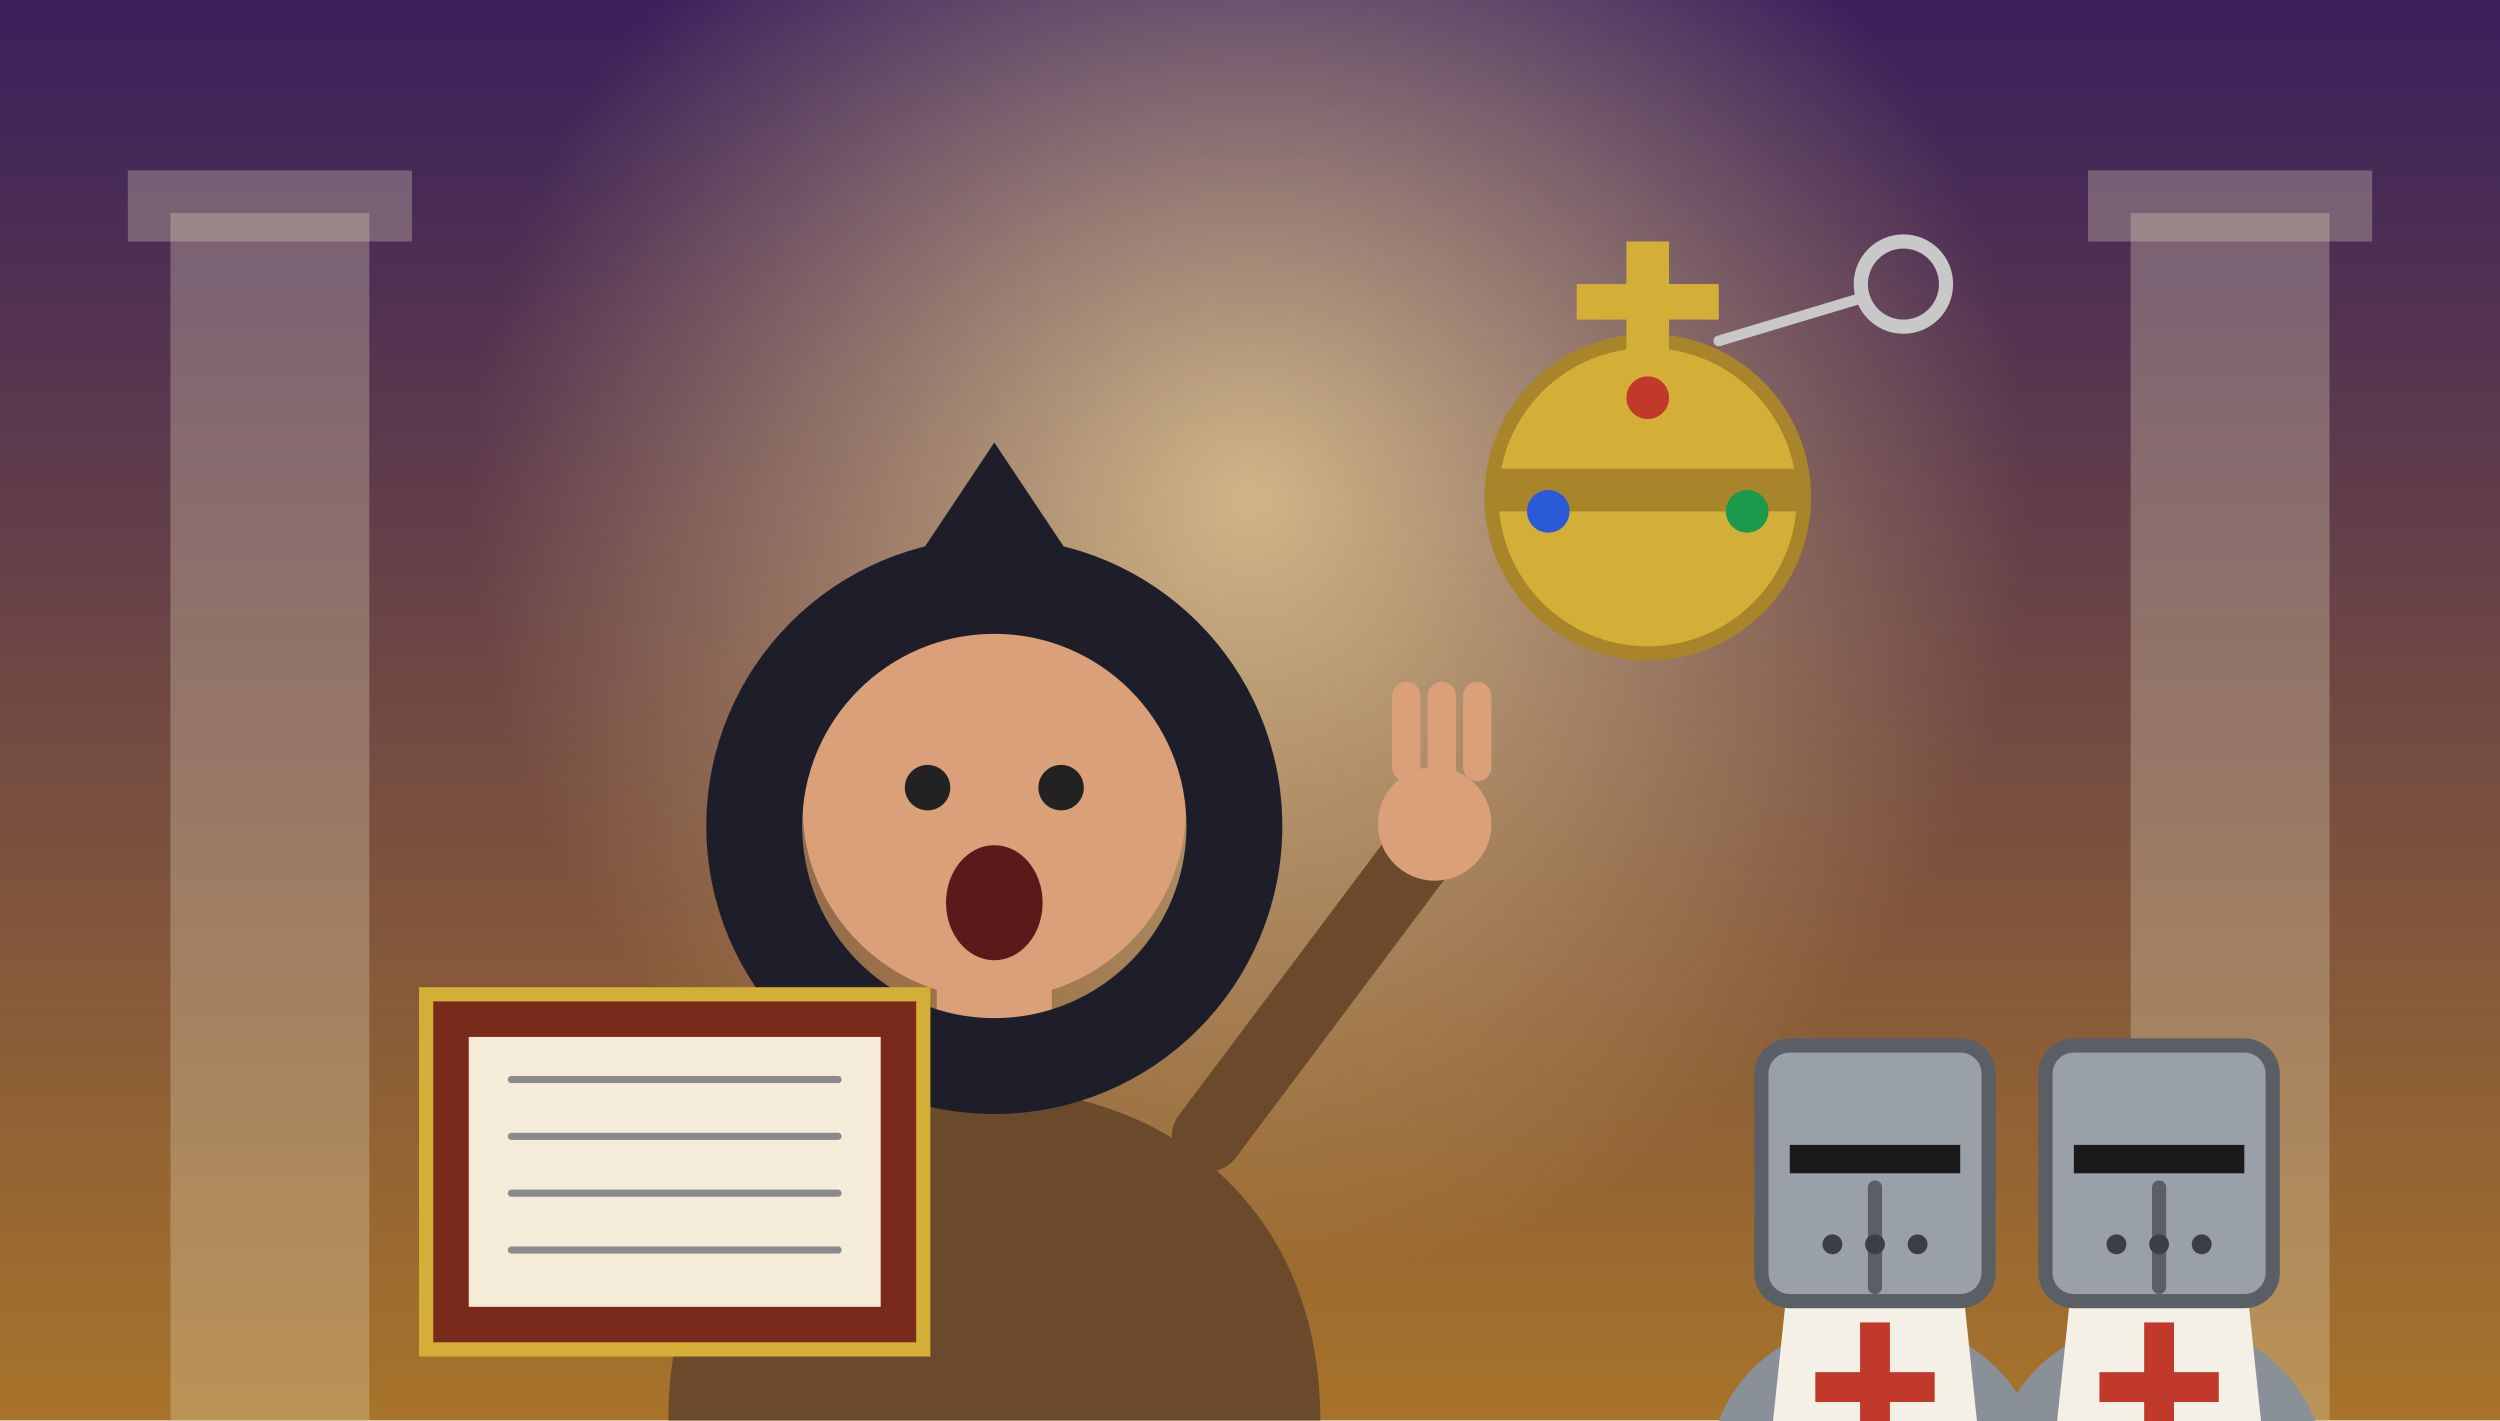
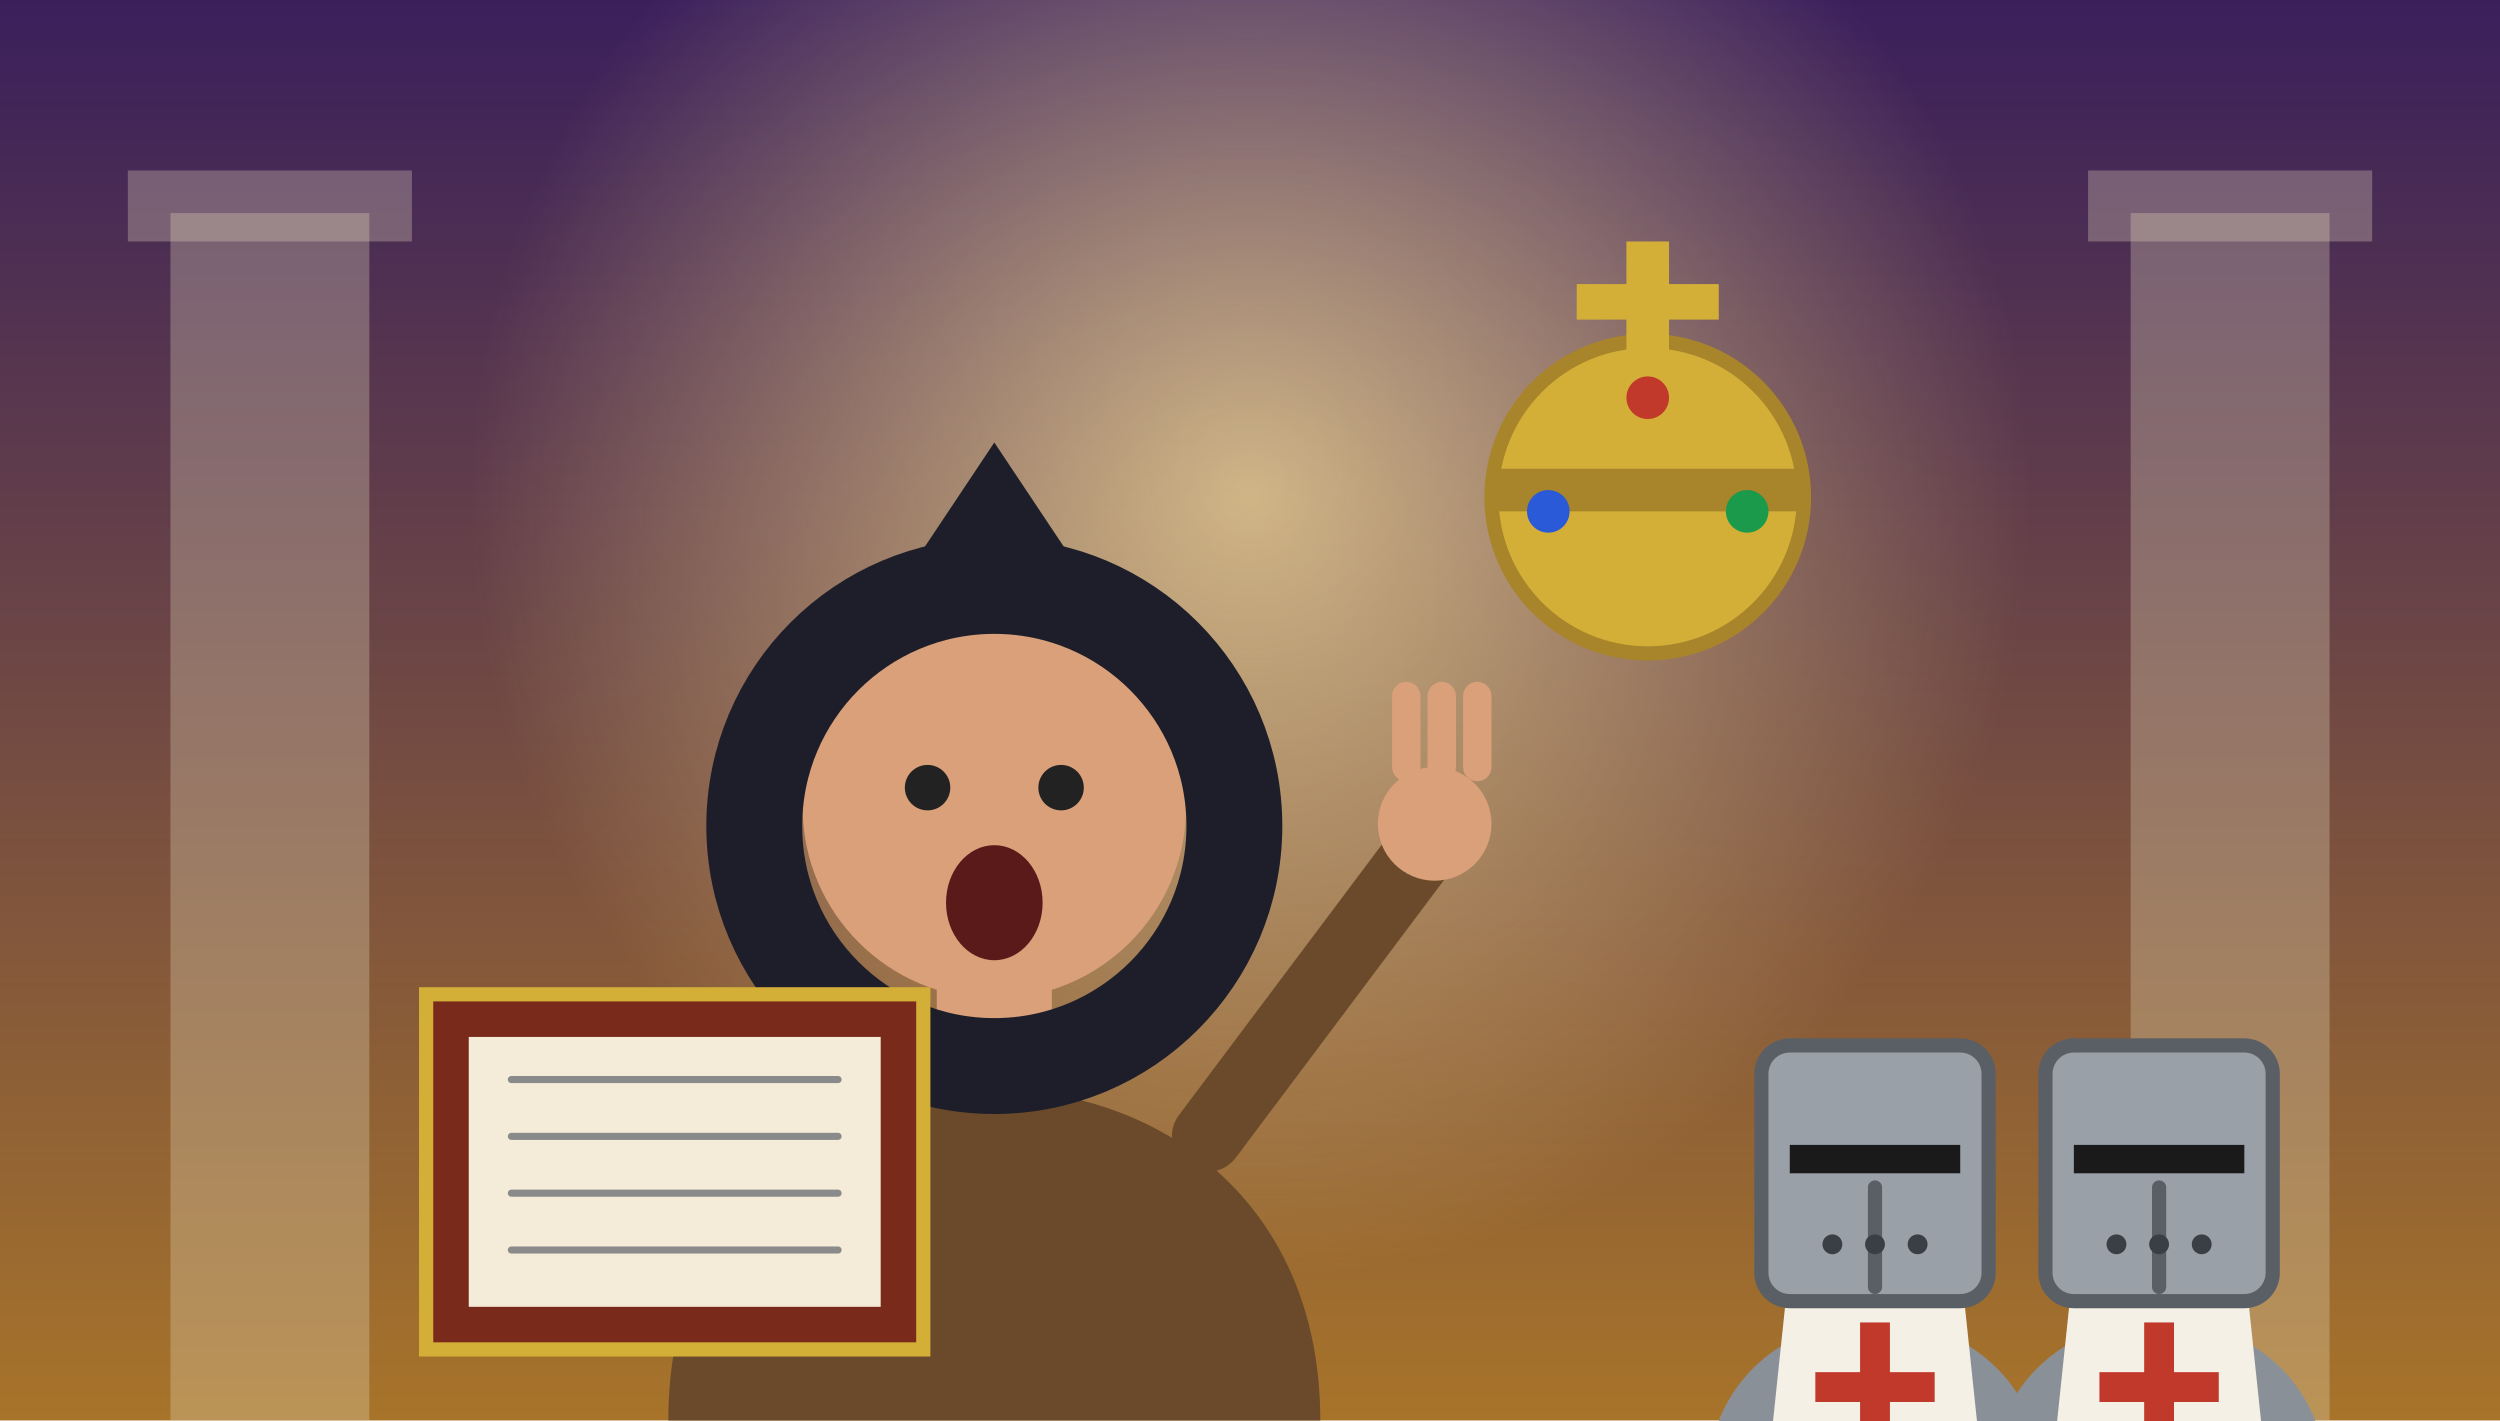
<svg xmlns="http://www.w3.org/2000/svg" viewBox="0 0 352 200" width="352" height="200">
  <defs>
    <linearGradient id="bg" x1="0" y1="0" x2="0" y2="1">
      <stop offset="0.00" stop-color="#3a1f5c" stop-opacity="1" />
      <stop offset="1.00" stop-color="#a8742a" stop-opacity="1" />
    </linearGradient>
    <radialGradient id="halo" cx="0.5" cy="0.5" r="0.5">
      <stop offset="0.00" stop-color="#ffe9a0" stop-opacity="0.7" />
      <stop offset="1.00" stop-color="#ffe9a0" stop-opacity="0" />
    </radialGradient>
  </defs>
  <rect x="0" y="0" width="352" height="200" fill="url(#bg)" />
  <circle cx="176.0" cy="70.0" r="110.0" fill="url(#halo)" />
  <rect x="24" y="30" width="28" height="170" fill="#e8dcc0" opacity="0.3" />
  <rect x="18" y="24" width="40" height="10" fill="#e8dcc0" opacity="0.3" />
  <rect x="300" y="30" width="28" height="170" fill="#e8dcc0" opacity="0.3" />
  <rect x="294" y="24" width="40" height="10" fill="#e8dcc0" opacity="0.3" />
  <path d="M240.2 210.0 C 240.2 177.8 287.8 177.8 287.8 210.0 Z" fill="#8a9098" />
  <path d="M248.6 210.0 L251.4 183.4 L276.6 183.4 L279.4 210.0 Z" fill="#f4f0e6" />
  <rect x="261.9" y="186.2" width="4.2" height="21.0" fill="#c0392b" />
  <rect x="255.6" y="193.2" width="16.8" height="4.2" fill="#c0392b" />
  <rect x="248.0" y="147.2" width="32.0" height="36.0" fill="#9aa0a8" rx="4" stroke="#5a5f66" stroke-width="2" />
  <rect x="252.0" y="161.2" width="24.0" height="4" fill="#1a1a1a" />
  <path d="M264 167.2 L264 181.2" fill="none" stroke="#5a5f66" stroke-width="2" stroke-linecap="round" stroke-linejoin="round" />
  <circle cx="258.0" cy="175.2" r="1.4" fill="#3a3f46" />
  <circle cx="264.0" cy="175.2" r="1.4" fill="#3a3f46" />
  <circle cx="270.0" cy="175.2" r="1.4" fill="#3a3f46" />
  <path d="M280.2 210.0 C 280.2 177.8 327.8 177.8 327.8 210.0 Z" fill="#8a9098" />
  <path d="M288.6 210.0 L291.4 183.4 L316.6 183.4 L319.4 210.0 Z" fill="#f4f0e6" />
  <rect x="301.9" y="186.2" width="4.2" height="21.0" fill="#c0392b" />
  <rect x="295.6" y="193.2" width="16.8" height="4.2" fill="#c0392b" />
  <rect x="288.0" y="147.2" width="32.0" height="36.0" fill="#9aa0a8" rx="4" stroke="#5a5f66" stroke-width="2" />
  <rect x="292.0" y="161.2" width="24.0" height="4" fill="#1a1a1a" />
  <path d="M304 167.2 L304 181.2" fill="none" stroke="#5a5f66" stroke-width="2" stroke-linecap="round" stroke-linejoin="round" />
  <circle cx="298.0" cy="175.2" r="1.4" fill="#3a3f46" />
  <circle cx="304.0" cy="175.2" r="1.4" fill="#3a3f46" />
  <circle cx="310.0" cy="175.2" r="1.4" fill="#3a3f46" />
  <path d="M94.1 200.0 C 94.1 137.9 185.9 137.9 185.9 200.0 Z" fill="#6a4a2a" />
  <rect x="131.9" y="135.2" width="16.2" height="16.2" fill="#d9a07a" />
  <circle cx="140.0" cy="113.6" r="27.0" fill="#d9a07a" />
  <circle cx="130.6" cy="110.9" r="3.2" fill="#222" />
  <circle cx="149.4" cy="110.9" r="3.2" fill="#222" />
  <ellipse cx="140.0" cy="127.1" rx="6.8" ry="8.1" fill="#5a1a1a" />
  <circle cx="140.0" cy="116.3" r="33.8" fill="none" stroke="#1e1e2a" stroke-width="13.5" />
  <polygon points="129.2,78.5 140.0,62.3 150.8,78.5" fill="#1e1e2a" />
  <rect x="60" y="140" width="70" height="50" fill="#7a2a1a" stroke="#d4af37" stroke-width="2" />
  <rect x="66" y="146" width="58" height="38" fill="#f4ecd8" />
  <path d="M72 152 L118 152" fill="none" stroke="#8a8a8a" stroke-width="1" stroke-linecap="round" stroke-linejoin="round" />
  <path d="M72 160 L118 160" fill="none" stroke="#8a8a8a" stroke-width="1" stroke-linecap="round" stroke-linejoin="round" />
  <path d="M72 168 L118 168" fill="none" stroke="#8a8a8a" stroke-width="1" stroke-linecap="round" stroke-linejoin="round" />
  <path d="M72 176 L118 176" fill="none" stroke="#8a8a8a" stroke-width="1" stroke-linecap="round" stroke-linejoin="round" />
  <path d="M170 160 L200 120" fill="none" stroke="#6a4a2a" stroke-width="10" stroke-linecap="round" stroke-linejoin="round" />
  <circle cx="202.0" cy="116.0" r="8.0" fill="#d9a07a" />
  <rect x="196" y="96" width="4" height="14" fill="#d9a07a" rx="2" />
  <rect x="201" y="96" width="4" height="14" fill="#d9a07a" rx="2" />
  <rect x="206" y="96" width="4" height="14" fill="#d9a07a" rx="2" />
  <circle cx="232.0" cy="70.0" r="22.0" fill="#d4af37" stroke="#a8842a" stroke-width="2" />
  <rect x="210" y="66" width="44" height="6" fill="#a8842a" />
  <rect x="229" y="34" width="6" height="18" fill="#d4af37" />
  <rect x="222" y="40" width="20" height="5" fill="#d4af37" />
  <circle cx="232.0" cy="56.0" r="3.0" fill="#c0392b" />
  <circle cx="218.0" cy="72.0" r="3.0" fill="#2a5ad8" />
  <circle cx="246.0" cy="72.0" r="3.0" fill="#1a9a4a" />
-   <circle cx="268.0" cy="40.0" r="6.0" fill="none" stroke="#c8c8c8" stroke-width="2" />
-   <path d="M262 42 L242 48" fill="none" stroke="#c8c8c8" stroke-width="1.5" stroke-linecap="round" stroke-linejoin="round" />
</svg>
